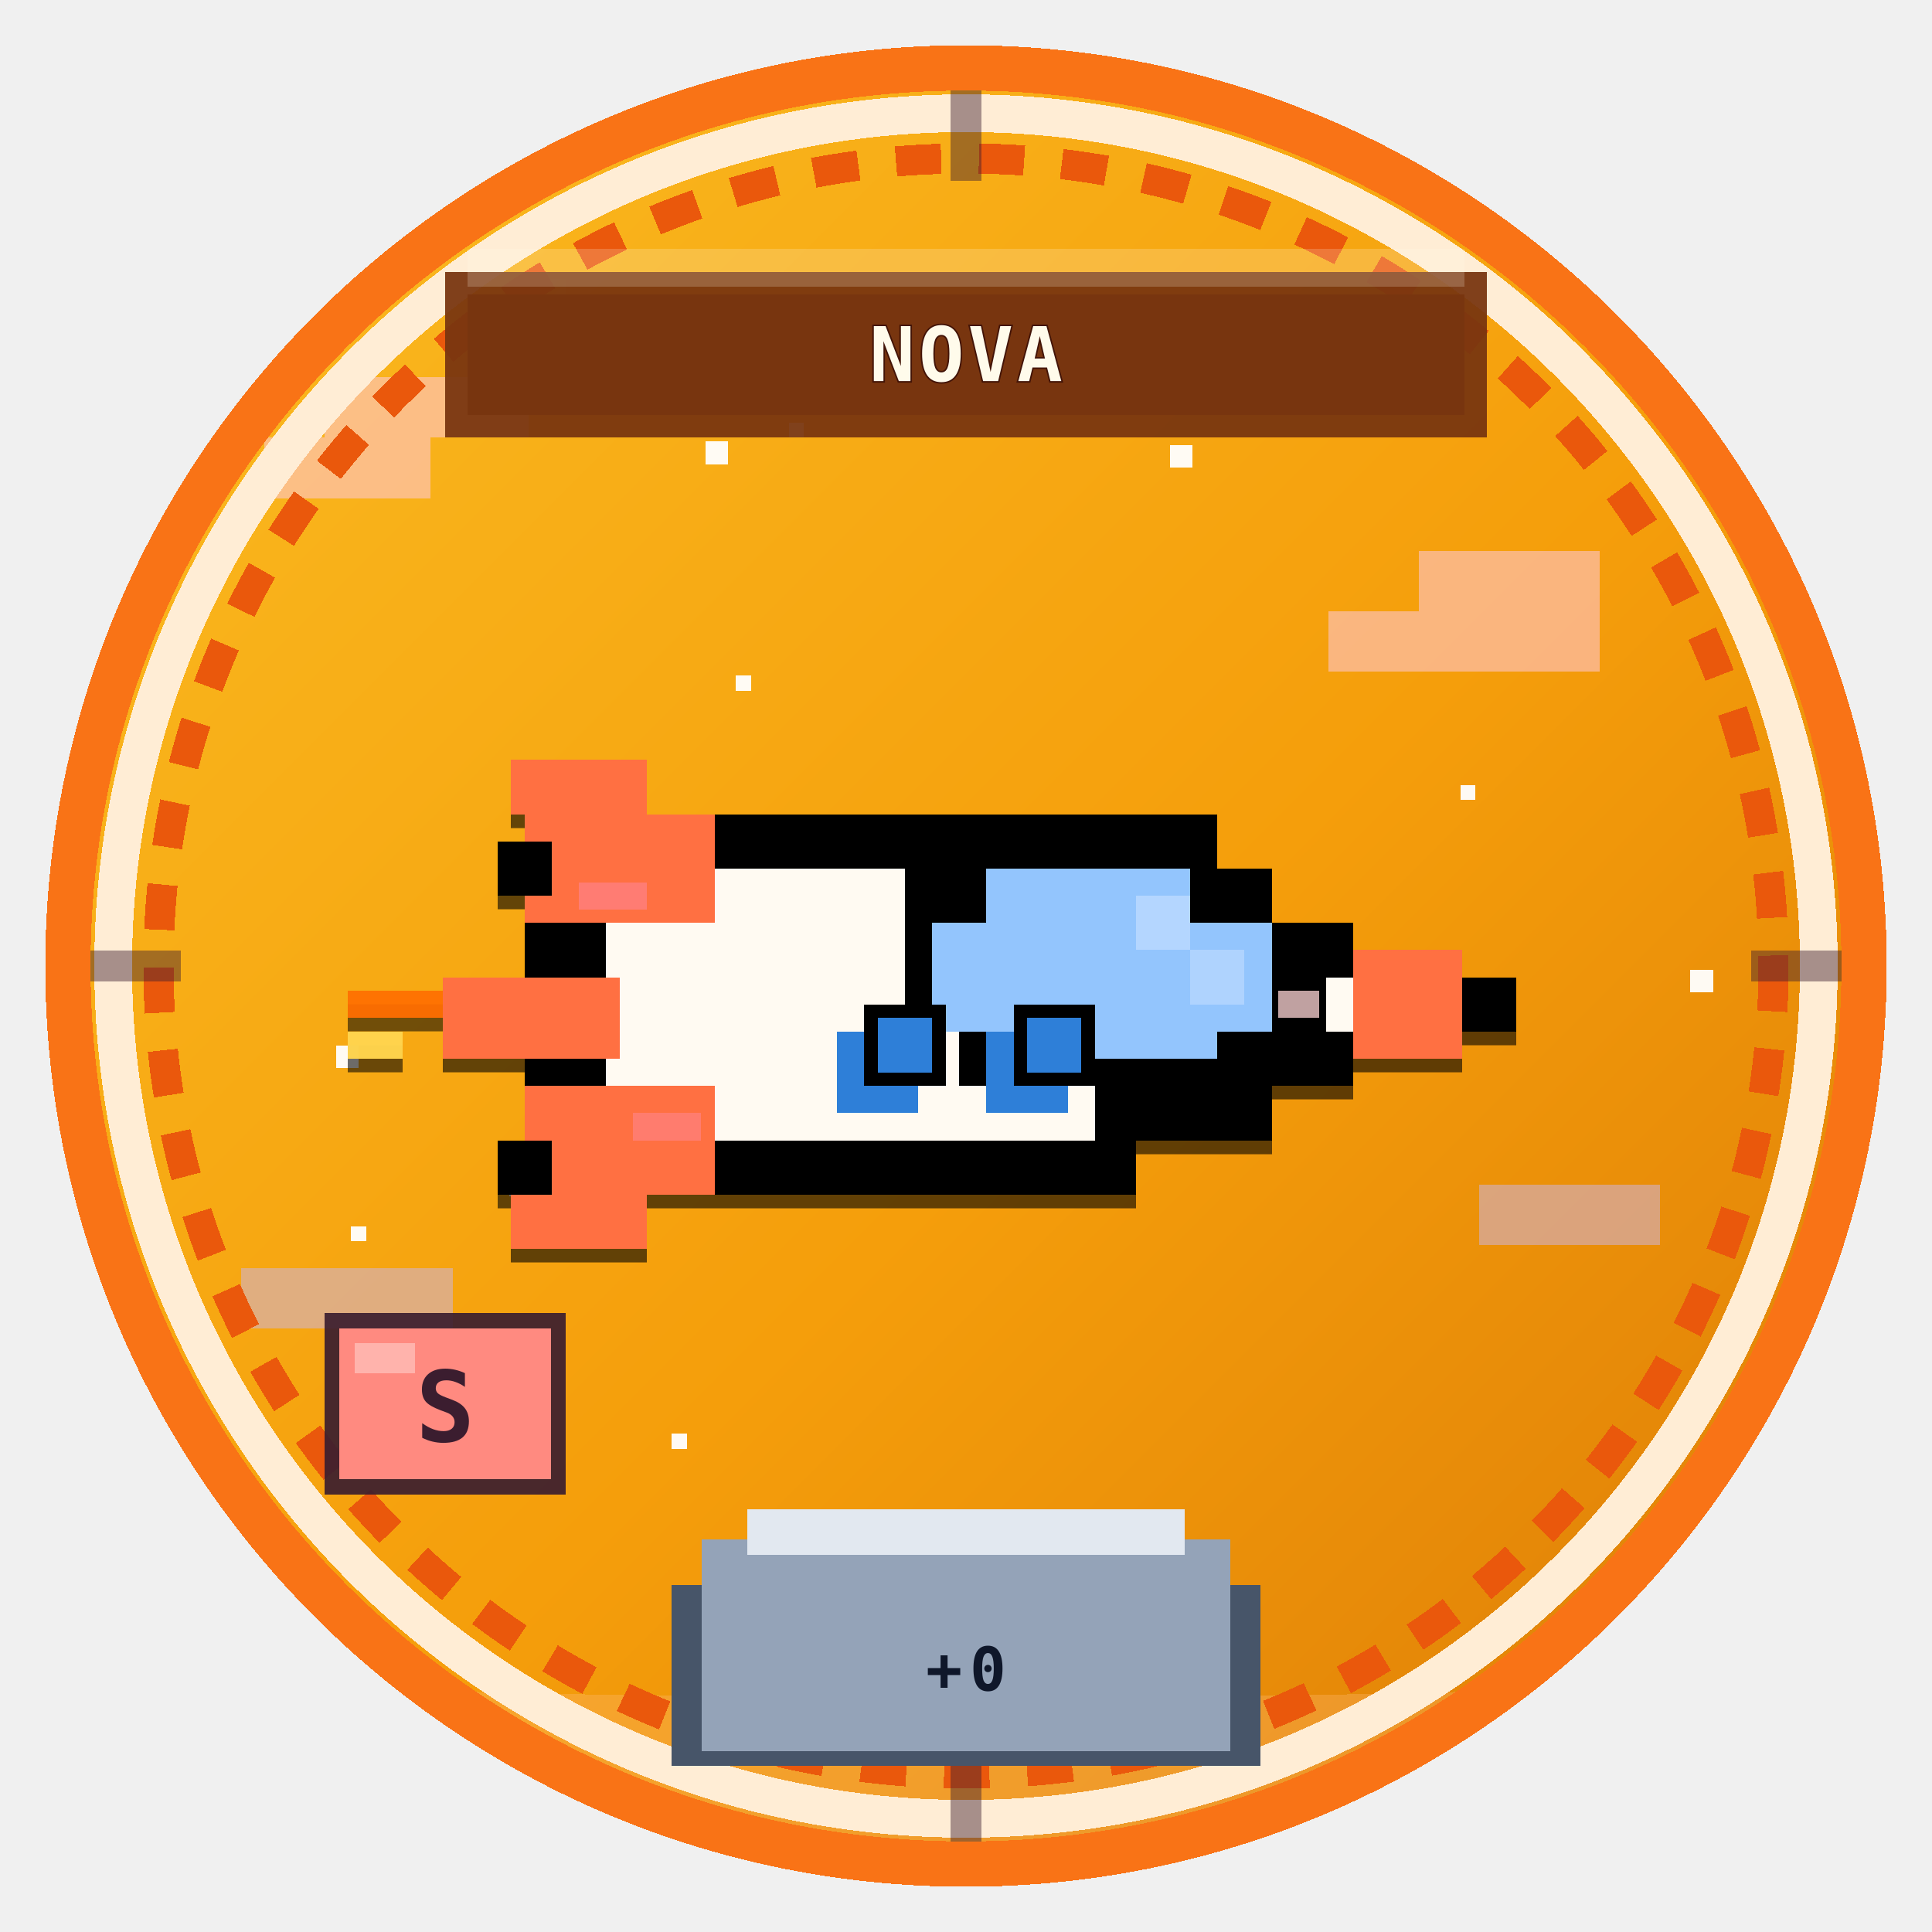
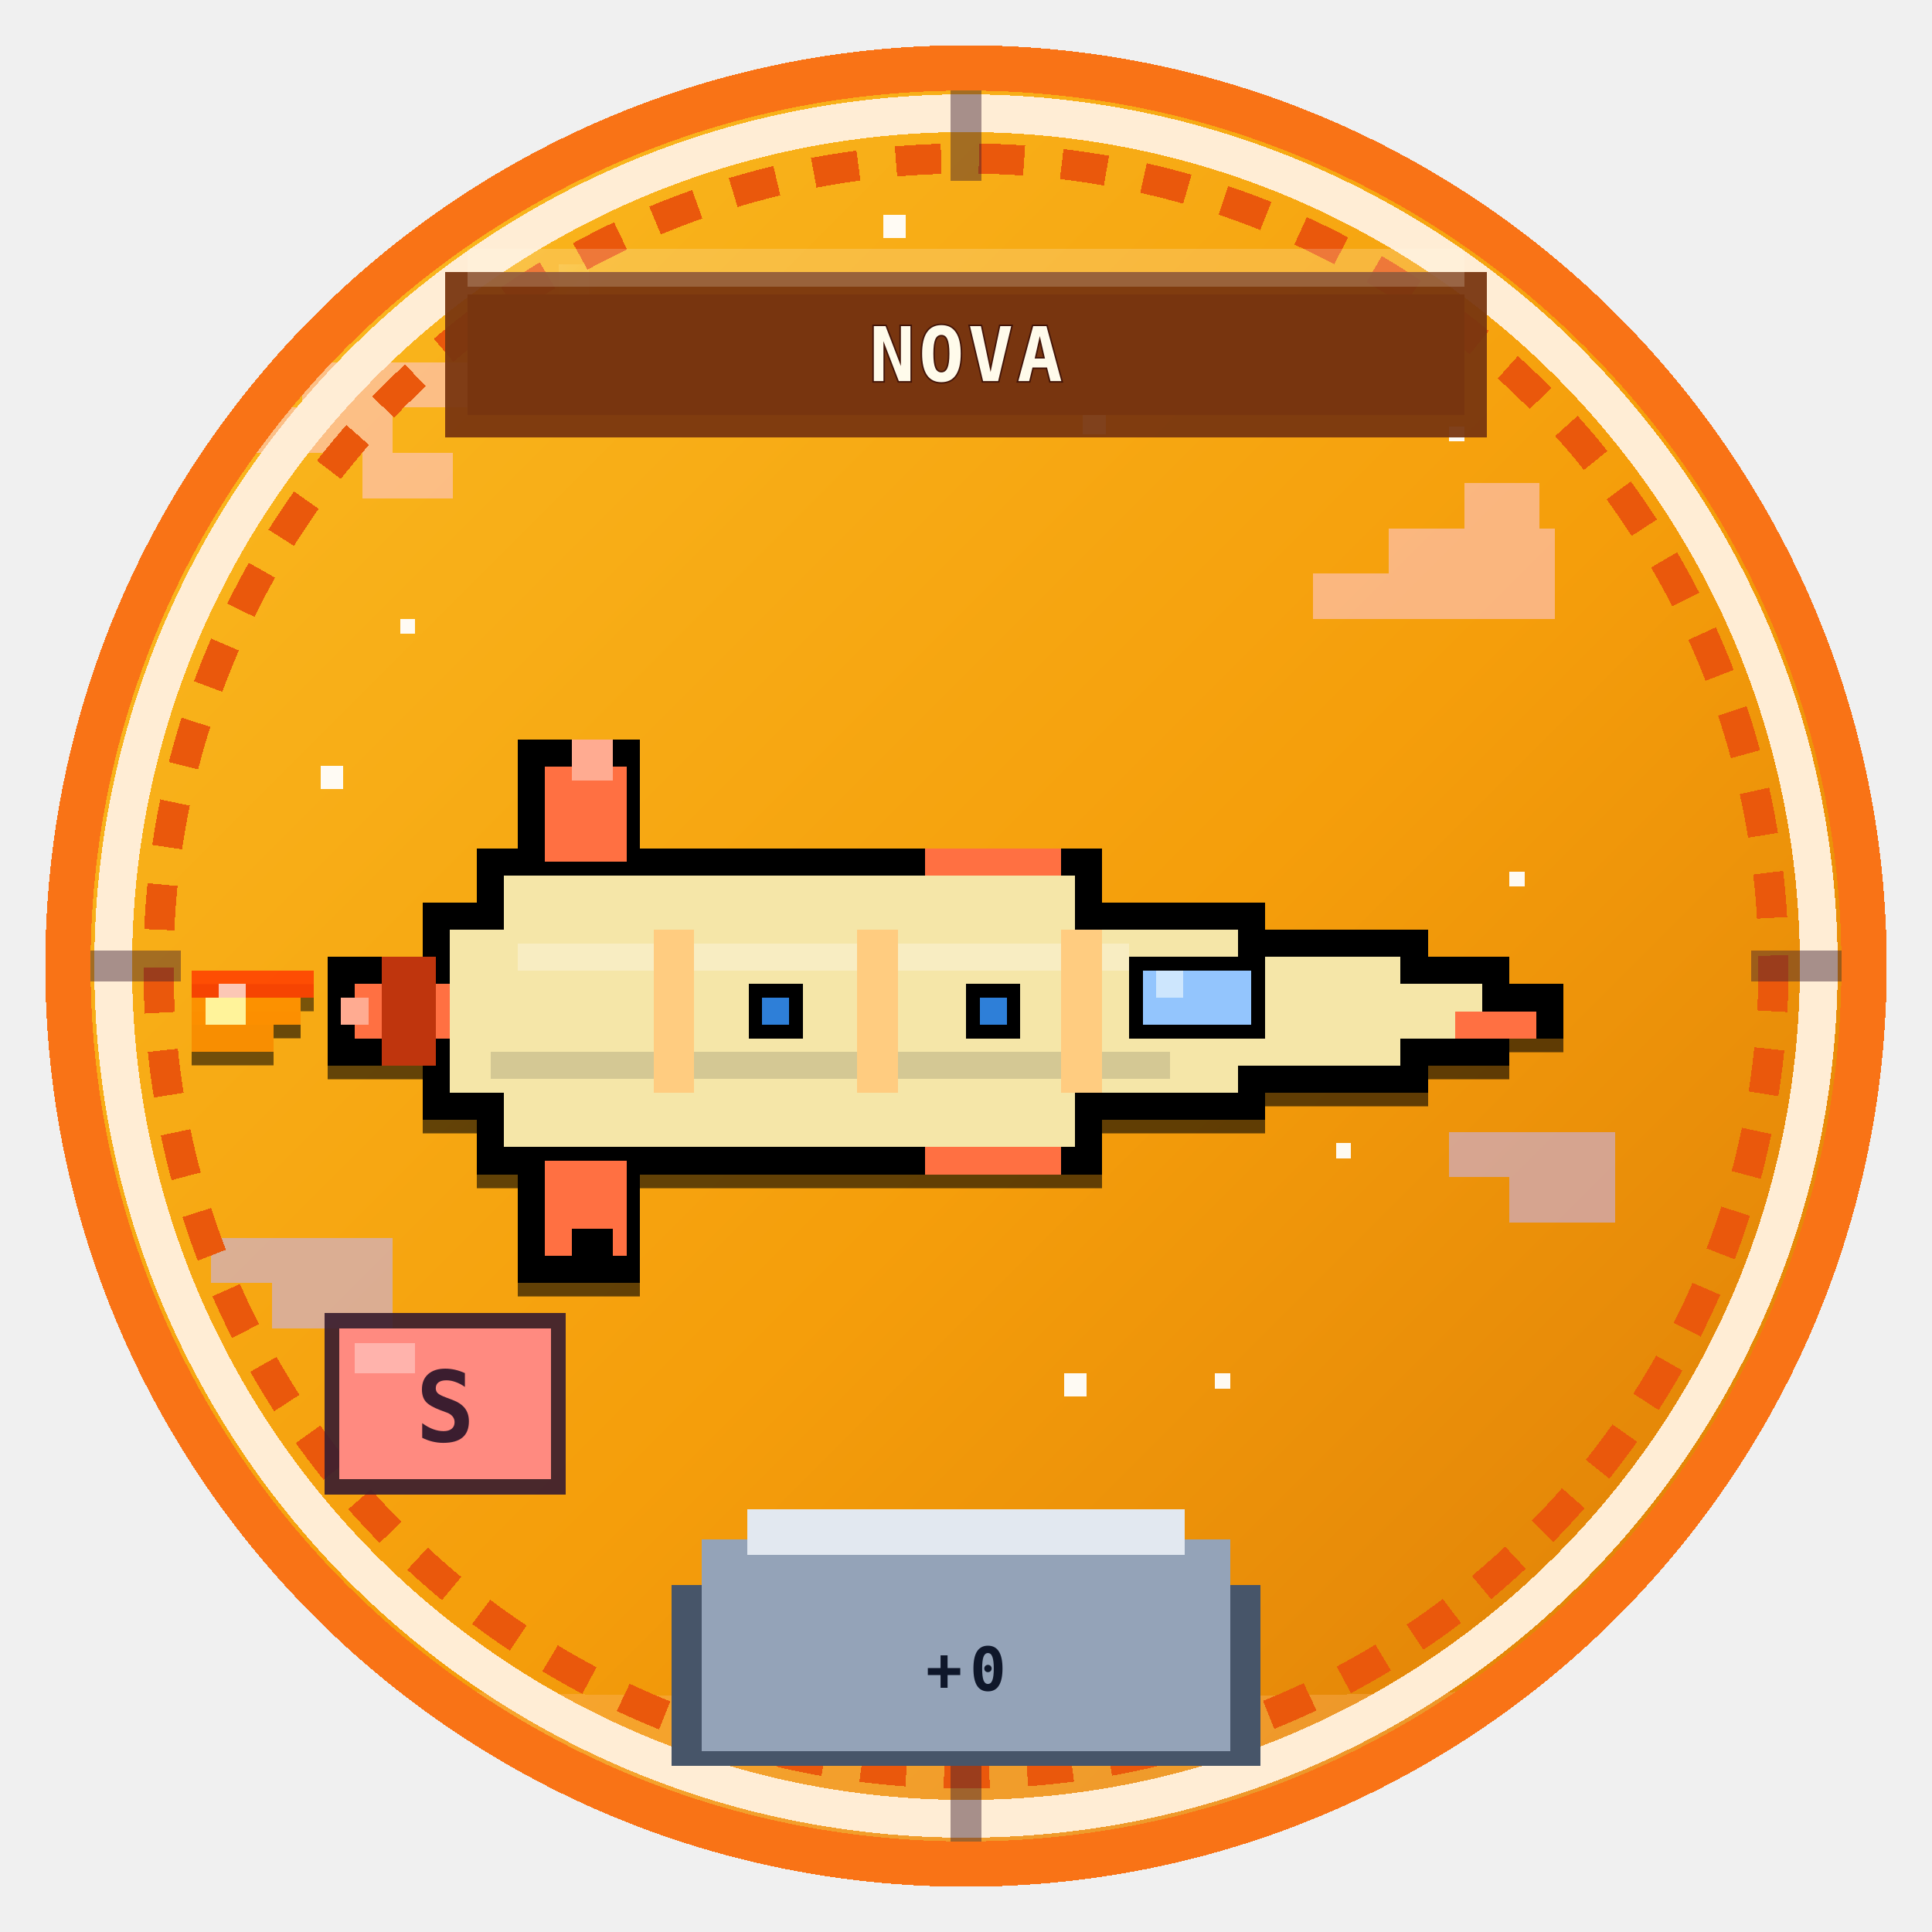
<svg xmlns="http://www.w3.org/2000/svg" viewBox="0 0 512 512" class="w-full h-full" shape-rendering="crispEdges">
  <defs>
-     <linearGradient id="bg_badge_300" x1="0%" y1="0%" x2="100%" y2="100%">
+     <linearGradient id="bg_badge_100" x1="0%" y1="0%" x2="100%" y2="100%">
      <stop offset="0%" stop-color="#fbbf24" />
      <stop offset="55%" stop-color="#f59e0b" />
      <stop offset="100%" stop-color="#d97706" />
    </linearGradient>
-     <linearGradient id="hull_badge_300" x1="0%" y1="0%" x2="100%" y2="0%">
+     <linearGradient id="hull_badge_100" x1="0%" y1="0%" x2="100%" y2="0%">
      <stop offset="0%" stop-color="#d4af37" />
      <stop offset="50%" stop-color="#fcf6ba" />
      <stop offset="100%" stop-color="#aa8822" />
    </linearGradient>
-     <linearGradient id="frame_badge_300" x1="0%" y1="0%" x2="100%" y2="100%">
+     <linearGradient id="frame_badge_100" x1="0%" y1="0%" x2="100%" y2="100%">
      <stop offset="0%" stop-color="#fde68a" />
      <stop offset="50%" stop-color="#fcd34d" />
      <stop offset="100%" stop-color="#fef3c7" />
    </linearGradient>
-     <filter id="shadow_badge_300" x="-50%" y="-50%" width="200%" height="200%">
+     <filter id="shadow_badge_100" x="-50%" y="-50%" width="200%" height="200%">
      <feDropShadow dx="0" dy="4" stdDeviation="0" flood-color="#000" flood-opacity="0.6" />
    </filter>
-     <filter id="glow_badge_300">
+     <filter id="glow_badge_100">
      <feGaussianBlur stdDeviation="1" result="blur" />
      <feComposite in="SourceGraphic" in2="blur" operator="over" />
    </filter>
-     <filter id="text_glow_badge_300" x="-50%" y="-50%" width="200%" height="200%">
+     <filter id="text_glow_badge_100" x="-50%" y="-50%" width="200%" height="200%">
      <feGaussianBlur stdDeviation="2" result="blur" />
      <feMerge>
        <feMergeNode in="blur" />
        <feMergeNode in="SourceGraphic" />
      </feMerge>
    </filter>
-     <clipPath id="clip_badge_300">
+     <clipPath id="clip_badge_100">
      <circle cx="256" cy="256" r="240" />
    </clipPath>
  </defs>
-   <g clip-path="url(#clip_badge_300)">
-     <rect width="512" height="512" fill="url(#bg_badge_300)" />
+   <g clip-path="url(#clip_badge_100)">
+     <rect width="512" height="512" fill="url(#bg_badge_100)" />
    <g fill="#ffffff" fill-opacity="0.95" shape-rendering="crispEdges">
-       <rect x="209" y="112" width="4" height="4" />
-       <rect x="135" y="313" width="4" height="4" />
-       <rect x="199" y="286" width="4" height="4" />
-       <rect x="466" y="216" width="4" height="4" />
-       <rect x="310" y="118" width="6" height="6" />
-       <rect x="195" y="179" width="4" height="4" />
-       <rect x="89" y="277" width="6" height="6" />
-       <rect x="178" y="380" width="4" height="4" />
-       <rect x="387" y="208" width="4" height="4" />
-       <rect x="145" y="42" width="4" height="4" />
-       <rect x="490" y="232" width="4" height="4" />
-       <rect x="448" y="257" width="6" height="6" />
-       <rect x="187" y="117" width="6" height="6" />
-       <rect x="93" y="325" width="4" height="4" />
+       <rect x="85" y="203" width="6" height="6" />
+       <rect x="354" y="303" width="4" height="4" />
+       <rect x="400" y="231" width="4" height="4" />
+       <rect x="234" y="57" width="6" height="6" />
+       <rect x="470" y="160" width="4" height="4" />
+       <rect x="384" y="113" width="4" height="4" />
+       <rect x="106" y="164" width="4" height="4" />
+       <rect x="478" y="115" width="6" height="6" />
+       <rect x="282" y="364" width="6" height="6" />
+       <rect x="93" y="273" width="4" height="4" />
+       <rect x="18" y="182" width="6" height="6" />
+       <rect x="287" y="109" width="6" height="6" />
+       <rect x="454" y="125" width="4" height="4" />
+       <rect x="322" y="364" width="4" height="4" />
    </g>
    <g opacity="0.55" shape-rendering="crispEdges">
      <g fill="#ffc8dd">
-         <rect x="70" y="116" width="44" height="16" />
-         <rect x="86" y="100" width="54" height="16" />
-         <rect x="376" y="146" width="48" height="16" />
-         <rect x="352" y="162" width="72" height="16" />
+         <rect x="64" y="108" width="40" height="12" />
+         <rect x="80" y="96" width="48" height="12" />
+         <rect x="96" y="120" width="24" height="12" />
+         <rect x="368" y="140" width="44" height="12" />
+         <rect x="348" y="152" width="64" height="12" />
+         <rect x="388" y="128" width="20" height="12" />
      </g>
-       <g fill="#cdb4db">
-         <rect x="64" y="336" width="56" height="16" />
-         <rect x="392" y="314" width="48" height="16" />
+       <g fill="#c4b5fd">
+         <rect x="56" y="328" width="48" height="12" />
+         <rect x="72" y="340" width="32" height="12" />
+         <rect x="384" y="300" width="44" height="12" />
+         <rect x="400" y="312" width="28" height="12" />
      </g>
-       <g fill="url(#frame_badge_300)" opacity="0.45">
-         <rect x="142" y="74" width="8" height="8" />
-         <rect x="362" y="92" width="8" height="8" />
-         <rect x="118" y="270" width="8" height="8" />
+       <g fill="url(#frame_badge_100)" opacity="0.4">
+         <rect x="148" y="70" width="8" height="8" />
+         <rect x="356" y="88" width="8" height="8" />
+         <rect x="112" y="268" width="8" height="8" />
+         <rect x="300" y="240" width="8" height="8" />
      </g>
    </g>
    <path d="M-100 438 Q256 462 612 438 V512 H-100 Z" fill="#fdba74" fill-opacity="0.32" />
  </g>
-   <g transform="translate(256, 268) scale(0.9)" filter="url(#shadow_badge_300)">
-     <g transform="translate(34, -2)" shape-rendering="crispEdges">
-       <rect x="-124" y="-56" width="132" height="16" fill="#050505" />
-       <rect x="-148" y="-40" width="204" height="16" fill="#050505" />
-       <rect x="-164" y="-24" width="244" height="48" fill="#050505" />
-       <rect x="-148" y="24" width="204" height="16" fill="#050505" />
-       <rect x="-116" y="40" width="132" height="16" fill="#050505" />
-       <rect x="80" y="-8" width="24" height="16" fill="#050505" />
-       <rect x="-188" y="-8" width="24" height="16" fill="#050505" />
-       <rect x="-116" y="-40" width="120" height="16" fill="#fffaf2" />
-       <rect x="-140" y="-24" width="188" height="48" fill="#fffaf2" />
-       <rect x="-116" y="24" width="120" height="16" fill="#fffaf2" />
-       <rect x="48" y="-8" width="32" height="16" fill="#fffaf2" />
-       <rect x="-164" y="-56" width="56" height="32" fill="#ff7043" />
-       <rect x="-172" y="-48" width="16" height="16" fill="#050505" />
-       <rect x="-164" y="24" width="56" height="32" fill="#ff7043" />
-       <rect x="-172" y="40" width="16" height="16" fill="#050505" />
-       <rect x="-188" y="-8" width="52" height="24" fill="#ff7043" />
-       <rect x="80" y="-16" width="32" height="32" fill="#ff7043" />
-       <rect x="112" y="-8" width="16" height="16" fill="#050505" />
-       <rect x="-36" y="-56" width="76" height="16" fill="#050505" />
-       <rect x="-52" y="-40" width="108" height="16" fill="#050505" />
-       <rect x="-52" y="-24" width="124" height="32" fill="#050505" />
-       <rect x="-36" y="8" width="92" height="16" fill="#050505" />
-       <rect x="-28" y="-40" width="60" height="16" fill="#93c5fd" />
-       <rect x="-44" y="-24" width="100" height="32" fill="#93c5fd" />
-       <rect x="-28" y="8" width="68" height="8" fill="#93c5fd" />
-       <rect x="16" y="-32" width="16" height="16" fill="#b8d8ff" opacity="0.9" />
-       <rect x="32" y="-16" width="16" height="16" fill="#b8d8ff" opacity="0.75" />
-       <rect x="-72" y="8" width="24" height="24" fill="#2f7fd8" />
-       <rect x="-64" y="0" width="24" height="24" fill="#050505" />
-       <rect x="-60" y="4" width="16" height="16" fill="#2f7fd8" />
-       <rect x="-28" y="8" width="24" height="24" fill="#2f7fd8" />
-       <rect x="-20" y="0" width="24" height="24" fill="#050505" />
-       <rect x="-16" y="4" width="16" height="16" fill="#2f7fd8" />
-       <rect x="-148" y="-36" width="20" height="8" fill="#ff8080" opacity="0.8" />
-       <rect x="-132" y="32" width="20" height="8" fill="#ff8080" opacity="0.7" />
-       <rect x="58" y="-4" width="12" height="8" fill="#ffd6d6" opacity="0.75" />
-       <rect x="-216" y="-4" width="28" height="8" fill="#ff6d00" opacity="0.9" />
-       <rect x="-216" y="8" width="16" height="8" fill="#ffd54f" opacity="0.95" />
-       <rect x="-168" y="-72" width="40" height="16" fill="#ff7043" />
-       <rect x="-168" y="56" width="40" height="16" fill="#ff7043" />
+   <g transform="translate(256, 268) scale(0.9)" filter="url(#shadow_badge_100)">
+     <g transform="translate(8, 0)" shape-rendering="crispEdges">
+       <rect x="-168" y="-32" width="248" height="64" fill="#050505" />
+       <rect x="-152" y="-48" width="184" height="16" fill="#050505" />
+       <rect x="-152" y="32" width="184" height="16" fill="#050505" />
+       <rect x="80" y="-24" width="48" height="48" fill="#050505" />
+       <rect x="120" y="-16" width="32" height="32" fill="#050505" />
+       <rect x="144" y="-8" width="24" height="16" fill="#050505" />
+       <rect x="-196" y="-16" width="32" height="32" fill="#050505" />
+       <rect x="-140" y="-80" width="36" height="36" fill="#050505" />
+       <rect x="-140" y="44" width="36" height="36" fill="#050505" />
+       <rect x="-160" y="-24" width="232" height="48" fill="#f5e6a8" />
+       <rect x="-144" y="-40" width="168" height="16" fill="#f5e6a8" />
+       <rect x="-144" y="24" width="168" height="16" fill="#f5e6a8" />
+       <rect x="72" y="-16" width="48" height="32" fill="#f5e6a8" />
+       <rect x="112" y="-8" width="32" height="16" fill="#f5e6a8" />
+       <rect x="136" y="0" width="24" height="8" fill="#ff7043" />
+       <rect x="-140" y="-20" width="180" height="8" fill="#ffffff" opacity="0.3" />
+       <rect x="-148" y="12" width="200" height="8" fill="#1a1a22" opacity="0.15" />
+       <rect x="-100" y="-24" width="12" height="48" fill="#ffcc80" />
+       <rect x="-40" y="-24" width="12" height="48" fill="#ffcc80" />
+       <rect x="20" y="-24" width="12" height="48" fill="#ffcc80" />
+       <rect x="-132" y="-72" width="24" height="28" fill="#ff7043" />
+       <rect x="-124" y="-80" width="12" height="12" fill="#ffab91" />
+       <rect x="-132" y="44" width="24" height="28" fill="#ff7043" />
+       <rect x="-124" y="64" width="12" height="12" fill="#050505" />
+       <rect x="-20" y="-48" width="40" height="8" fill="#ff7043" />
+       <rect x="-20" y="40" width="40" height="8" fill="#ff7043" />
+       <rect x="-188" y="-8" width="28" height="16" fill="#ff7043" />
+       <rect x="-180" y="-16" width="16" height="32" fill="#bf360c" />
+       <rect x="-192" y="-4" width="8" height="8" fill="#ffab91" />
+       <rect x="40" y="-16" width="40" height="24" fill="#050505" />
+       <rect x="44" y="-12" width="32" height="16" fill="#93c5fd" />
+       <rect x="48" y="-12" width="8" height="8" fill="#e0f2fe" opacity="0.75" />
+       <rect x="-72" y="-8" width="16" height="16" fill="#050505" />
+       <rect x="-68" y="-4" width="8" height="8" fill="#2f7fd8" />
+       <rect x="-8" y="-8" width="16" height="16" fill="#050505" />
+       <rect x="-4" y="-4" width="8" height="8" fill="#2f7fd8" />
+       <rect x="-236" y="-12" width="36" height="8" fill="#ff3d00" opacity="0.85" />
+       <rect x="-236" y="-4" width="32" height="8" fill="#ff9100" opacity="0.95" />
+       <rect x="-236" y="4" width="24" height="8" fill="#ff9100" opacity="0.9" />
+       <rect x="-232" y="-4" width="12" height="8" fill="#fff59d" opacity="0.98" />
+       <rect x="-228" y="-8" width="8" height="4" fill="#ffffff" opacity="0.7" />
    </g>
  </g>
  <g shape-rendering="crispEdges">
    <circle cx="256" cy="256" r="238" fill="none" stroke="#f97316" stroke-width="12" />
    <circle cx="256" cy="256" r="226" fill="none" stroke="#ffedd5" stroke-width="10" />
    <circle cx="256" cy="256" r="214" fill="none" stroke="#ea580c" stroke-width="8" stroke-dasharray="12 10" />
    <path d="M256 24 V48 M488 256 H464 M256 488 V464 M24 256 H48" stroke="#3b1d2f" stroke-width="8" opacity="0.45" />
  </g>
-   <g shape-rendering="crispEdges" id="name_badge_300">
+   <g shape-rendering="crispEdges" id="name_badge_100">
    <rect x="118" y="72" width="276" height="44" fill="#78350f" opacity="0.94" />
    <rect x="124" y="66" width="264" height="10" fill="#fffbeb" opacity="0.2" />
    <rect x="124" y="78" width="264" height="32" fill="#78350f" />
    <text x="256" y="101" font-family="Galmuri11, monospace" font-size="20" font-weight="bold" fill="#fffbeb" stroke="#431407" stroke-width="0.8" paint-order="stroke" text-anchor="middle" letter-spacing="1">NOVA</text>
  </g>
-   <g shape-rendering="crispEdges" id="grade_badge_300">
+   <g shape-rendering="crispEdges" id="grade_badge_100">
    <rect x="86" y="348" width="64" height="48" fill="#3b1d2f" opacity="0.92" />
    <rect x="90" y="352" width="56" height="40" fill="#ff8a80" />
    <rect x="94" y="356" width="16" height="8" fill="#ffffff" opacity="0.35" />
    <text x="118" y="382" font-family="Galmuri11, monospace" font-size="26" font-weight="bold" fill="#3b1d2f" text-anchor="middle">S</text>
  </g>
-   <g shape-rendering="crispEdges" id="enhance_badge_300">
+   <g shape-rendering="crispEdges" id="enhance_badge_100">
    <rect x="178" y="420" width="156" height="48" fill="#475569" />
    <rect x="186" y="408" width="140" height="56" fill="#94a3b8" />
    <rect x="198" y="400" width="116" height="12" fill="#e2e8f0" />
    <text x="256" y="448" font-family="Galmuri11, monospace" font-size="16" font-weight="bold" fill="#0f172a" text-anchor="middle" letter-spacing="2">+0</text>
  </g>
</svg>
